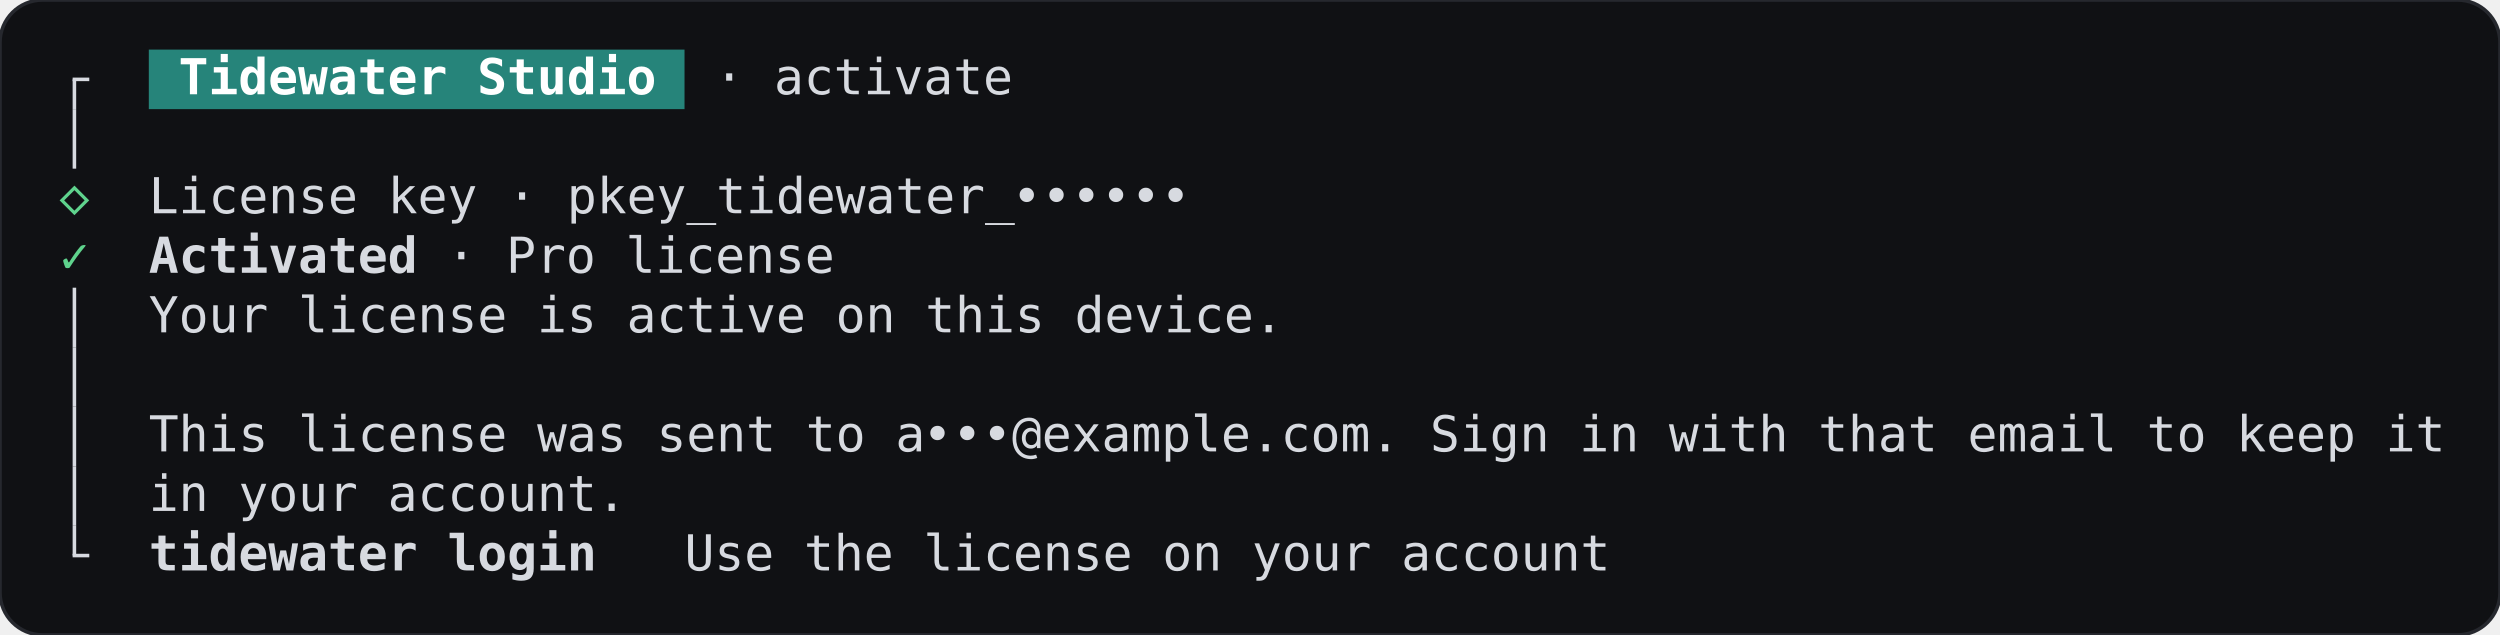
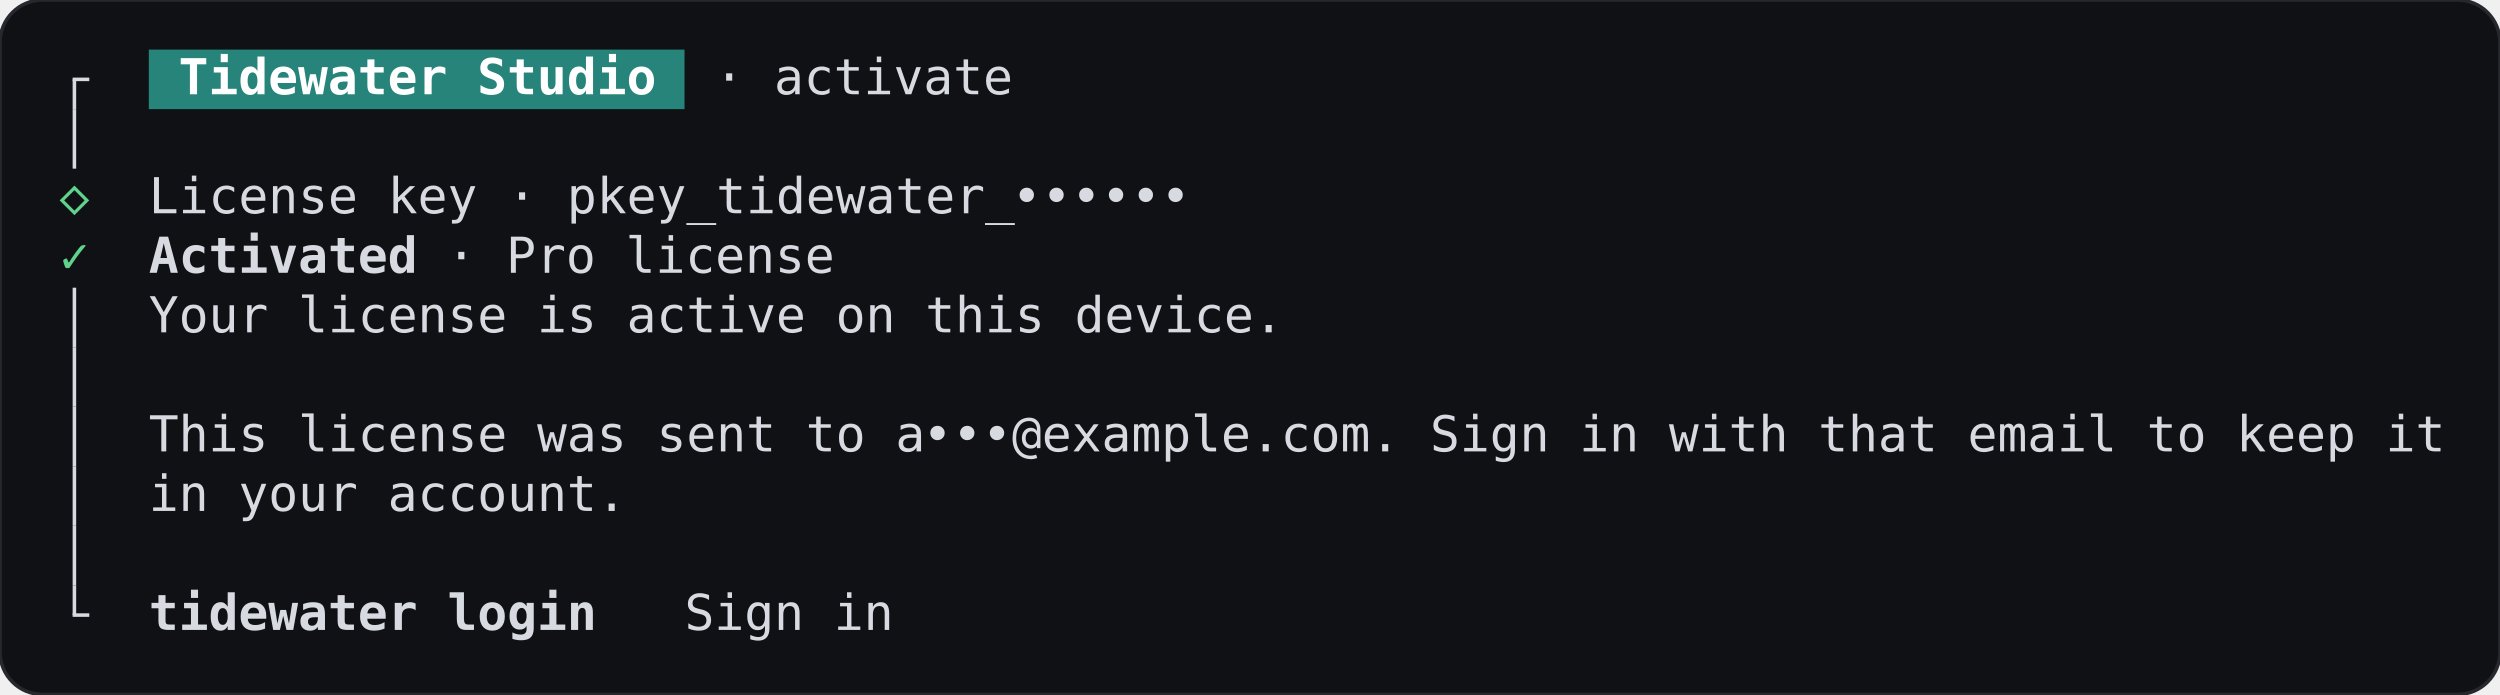
- <svg xmlns="http://www.w3.org/2000/svg" width="705.6" height="179.2" viewBox="0 0 705.6 179.2" role="img" aria-label="ActivateDone, waiting, terminal, dark theme">
-   <rect width="705.6" height="179.2" rx="12" fill="#101114" stroke="#26282e" />
+ <svg xmlns="http://www.w3.org/2000/svg" width="705.6" height="196" viewBox="0 0 705.6 196" role="img" aria-label="ActivateDone, waiting, terminal, dark theme">
+   <rect width="705.6" height="196" rx="12" fill="#101114" stroke="#26282e" />
  <g font-family="JetBrains Mono, ui-monospace, monospace" font-size="14" xml:space="preserve">
    <rect x="42" y="14" width="151.2" height="16.8" fill="#26847a" />
    <rect x="20.5" y="22.4" width="1" height="8.4" fill="#d7dae0" />
    <rect x="20.5" y="21.9" width="4.7" height="1" fill="#d7dae0" />
    <text x="50.4" y="26.6" textLength="134.4" lengthAdjust="spacingAndGlyphs" fill="#ffffff" font-weight="600">Tidewater Studio</text>
    <text x="201.6" y="26.6" textLength="84" lengthAdjust="spacingAndGlyphs" fill="#d7dae0">· activate</text>
    <rect x="20.5" y="30.8" width="1" height="16.8" fill="#d7dae0" />
    <text x="21" y="60.2" text-anchor="middle" fill="#5fd38d">◇</text>
    <text x="42" y="60.2" textLength="243.6" lengthAdjust="spacingAndGlyphs" fill="#d7dae0">License key · pkey_tidewater_</text>
    <text x="289.8" y="60.2" text-anchor="middle" fill="#d7dae0">•</text>
    <text x="298.2" y="60.2" text-anchor="middle" fill="#d7dae0">•</text>
    <text x="306.6" y="60.2" text-anchor="middle" fill="#d7dae0">•</text>
    <text x="315" y="60.2" text-anchor="middle" fill="#d7dae0">•</text>
    <text x="323.4" y="60.2" text-anchor="middle" fill="#d7dae0">•</text>
    <text x="331.8" y="60.2" text-anchor="middle" fill="#d7dae0">•</text>
    <text x="21" y="77" text-anchor="middle" fill="#5fd38d">✓</text>
    <text x="42" y="77" textLength="75.6" lengthAdjust="spacingAndGlyphs" fill="#d7dae0" font-weight="600">Activated</text>
    <text x="126" y="77" textLength="109.2" lengthAdjust="spacingAndGlyphs" fill="#d7dae0">· Pro license</text>
    <rect x="20.5" y="81.2" width="1" height="16.8" fill="#d7dae0" />
    <text x="42" y="93.8" textLength="319.2" lengthAdjust="spacingAndGlyphs" fill="#d7dae0">Your license is active on this device.</text>
    <rect x="20.5" y="98" width="1" height="16.8" fill="#d7dae0" />
    <rect x="20.5" y="114.8" width="1" height="16.8" fill="#d7dae0" />
    <text x="42" y="127.4" textLength="218.4" lengthAdjust="spacingAndGlyphs" fill="#d7dae0">This license was sent to a</text>
    <text x="264.6" y="127.4" text-anchor="middle" fill="#d7dae0">•</text>
    <text x="273" y="127.4" text-anchor="middle" fill="#d7dae0">•</text>
    <text x="281.4" y="127.4" text-anchor="middle" fill="#d7dae0">•</text>
    <text x="285.6" y="127.4" textLength="403.2" lengthAdjust="spacingAndGlyphs" fill="#d7dae0">@example.com. Sign in with that email to keep it</text>
    <rect x="20.5" y="131.6" width="1" height="16.8" fill="#d7dae0" />
    <text x="42" y="144.2" textLength="134.4" lengthAdjust="spacingAndGlyphs" fill="#d7dae0">in your account.</text>
-     <rect x="20.5" y="148.4" width="1" height="8.4" fill="#d7dae0" />
-     <rect x="20.5" y="156.3" width="4.7" height="1" fill="#d7dae0" />
-     <text x="42" y="161" textLength="126" lengthAdjust="spacingAndGlyphs" fill="#d7dae0" font-weight="600">tidewater login</text>
-     <text x="193.2" y="161" textLength="260.4" lengthAdjust="spacingAndGlyphs" fill="#d7dae0">Use the license on your account</text>
+     <rect x="20.5" y="148.4" width="1" height="16.8" fill="#d7dae0" />
+     <rect x="20.5" y="165.2" width="1" height="8.4" fill="#d7dae0" />
+     <rect x="20.5" y="173.1" width="4.7" height="1" fill="#d7dae0" />
+     <text x="42" y="177.8" textLength="126" lengthAdjust="spacingAndGlyphs" fill="#d7dae0" font-weight="600">tidewater login</text>
+     <text x="193.2" y="177.8" textLength="58.8" lengthAdjust="spacingAndGlyphs" fill="#d7dae0">Sign in</text>
  </g>
</svg>
